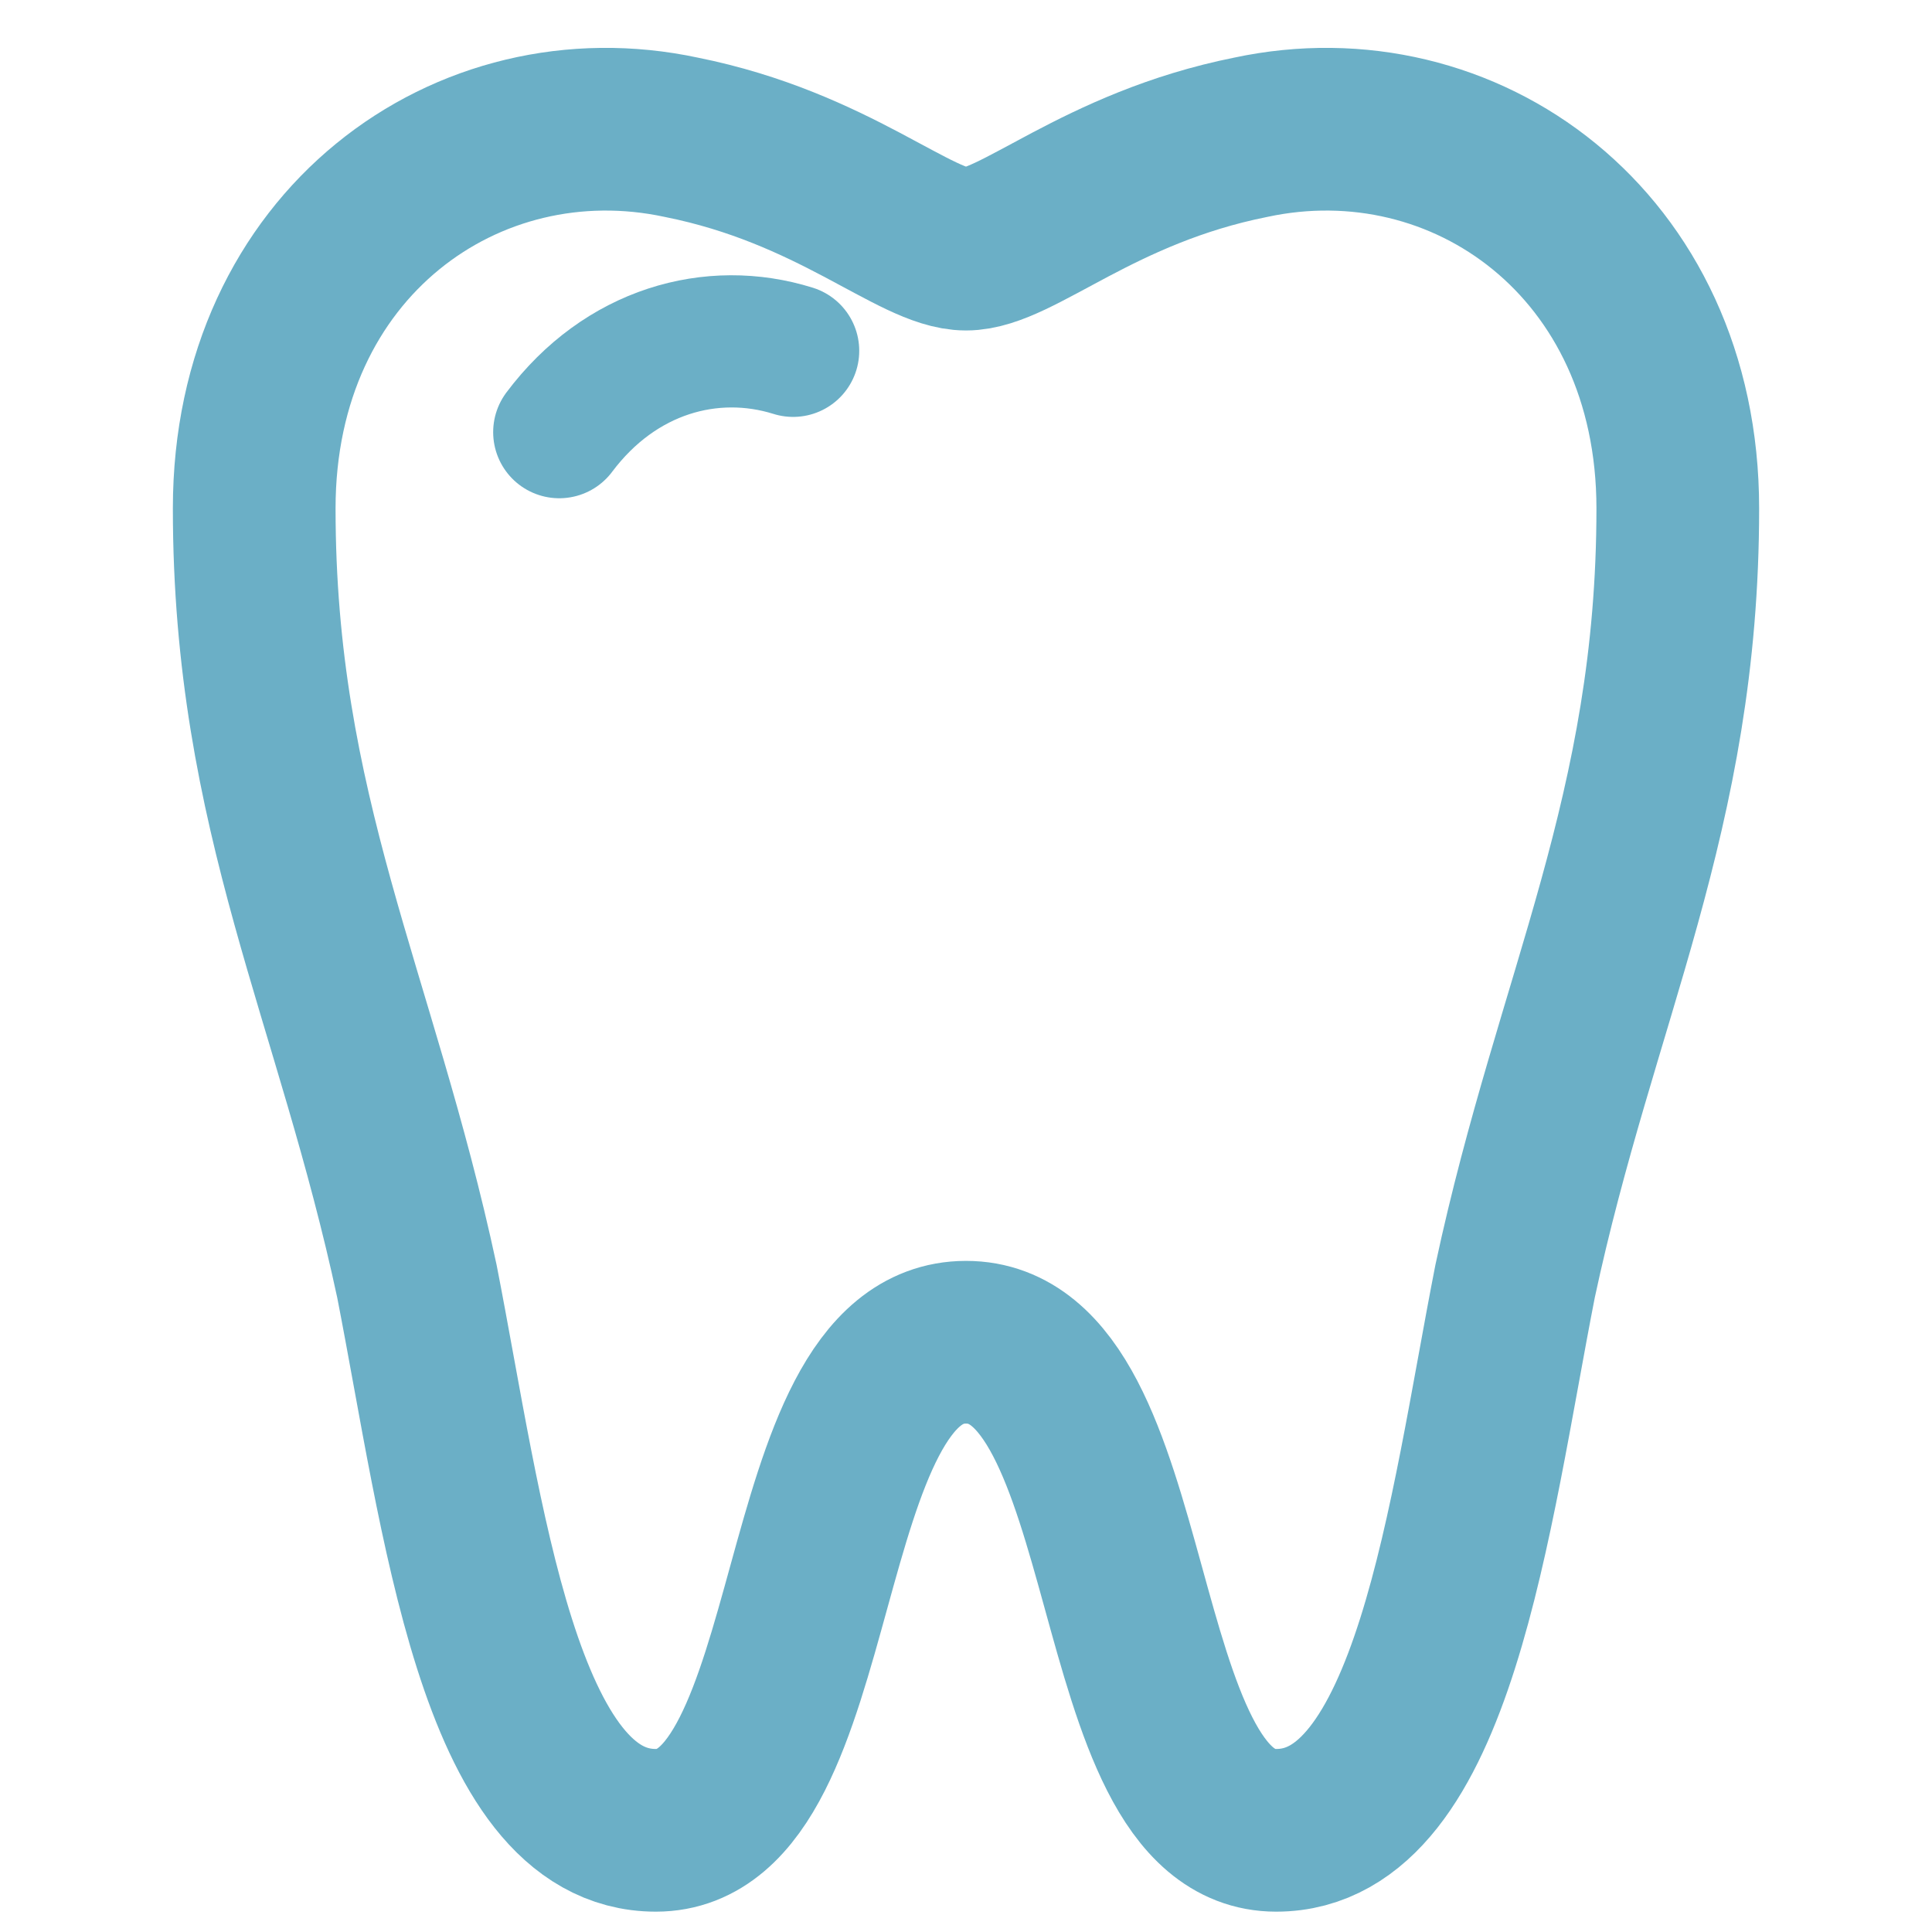
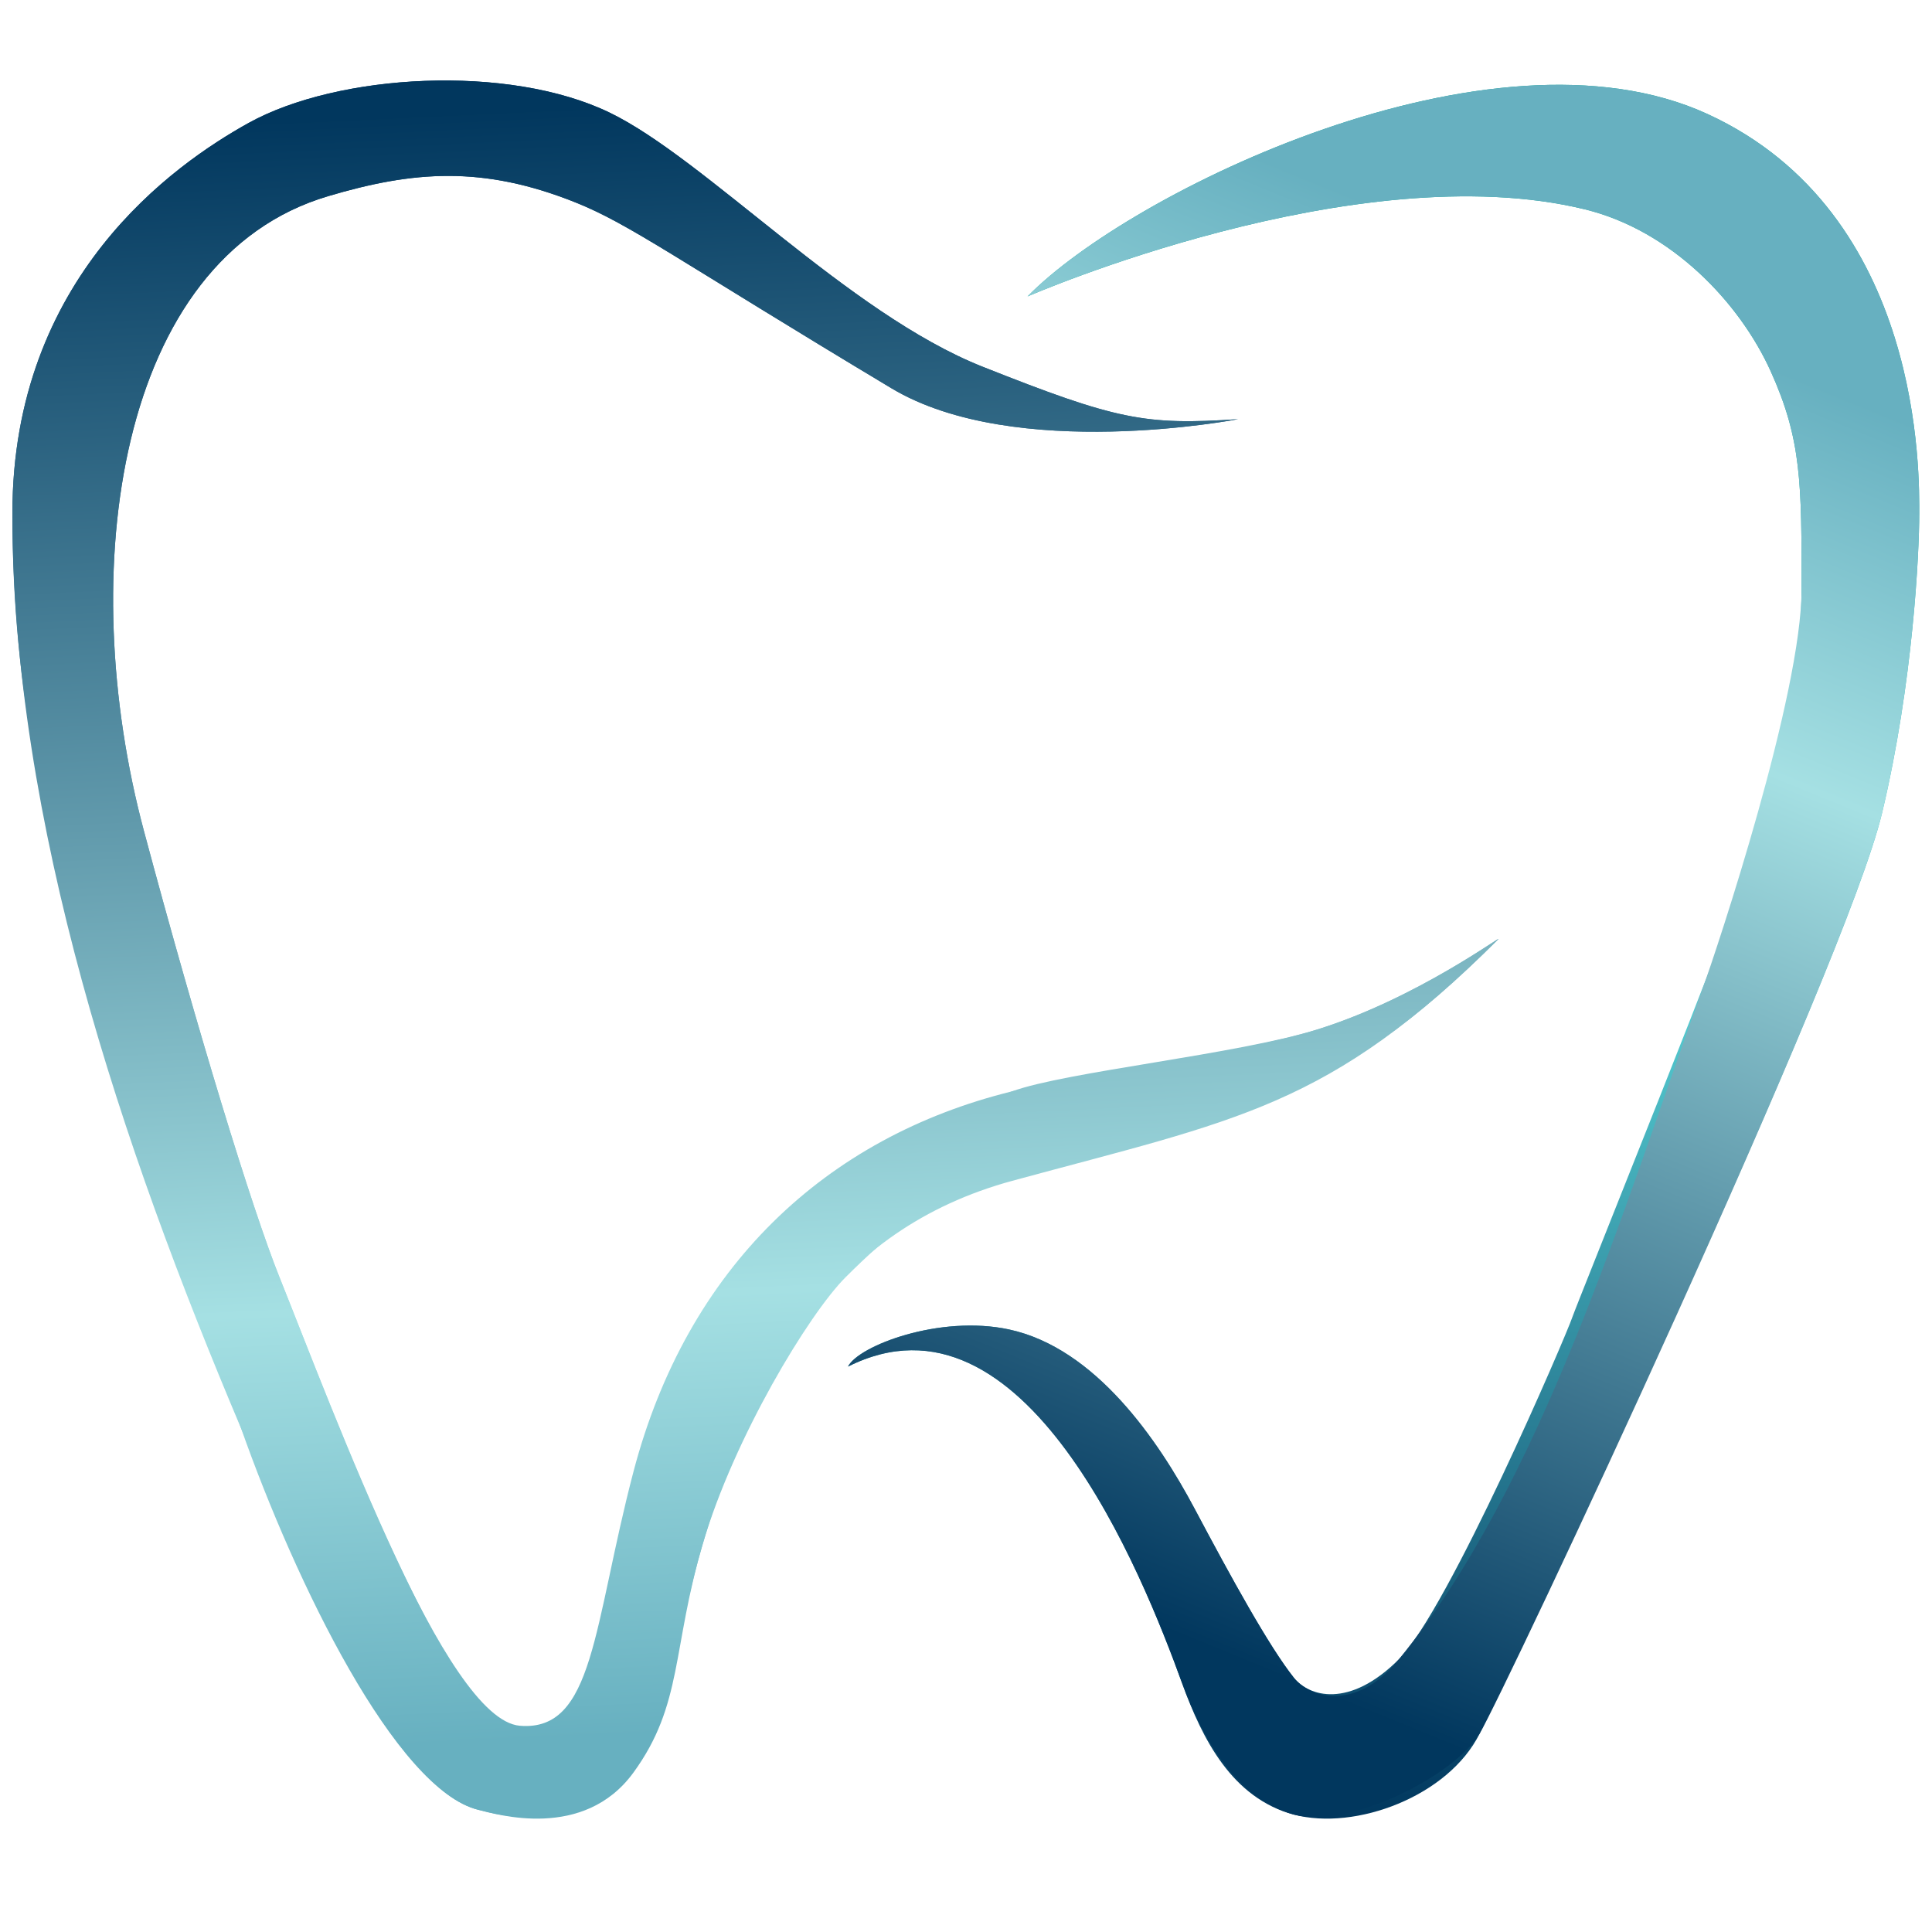
- <svg xmlns="http://www.w3.org/2000/svg" viewBox="3 5 38 38" fill="none">
-   <path d="M8 15c0-5.2 4.2-8.2 8.4-7.3 3 .6 4.6 2.2 5.6 2.2s2.6-1.6 5.6-2.2C31.8 6.8 36 9.8 36 15c0 6-2 9.6-3.2 15.2-.9 4.6-1.6 10.8-4.7 10.8-3.4 0-2.6-9.6-6.1-9.6s-2.7 9.6-6.1 9.6c-3.1 0-3.8-6.2-4.7-10.8C10 24.6 8 21 8 15z" stroke="#6BAFC6" stroke-width="3.2" stroke-linejoin="round" />
-   <path d="M14 13.5c1.2-1.6 3-2.1 4.6-1.6" stroke="#6BAFC6" stroke-width="2.6" stroke-linecap="round" />
+ <svg xmlns="http://www.w3.org/2000/svg" viewBox="-1 -6.5 156 156" fill="none">
+   <path d="M153.97 35.02C153.97 32.005 154.375 10.745 136.875 2.707C119.375 -5.331 90.137 9.063 81.971 17.436C81.971 17.436 108.471 5.881 126.97 10.403C133.97 12.114 139.47 17.939 141.97 23.465C144.47 28.991 144.47 32.508 144.47 41.048C144.47 49.589 141.47 59.134 140.47 62.651C139.47 66.168 126.287 98.875 125.97 99.828C125.47 101.335 115.971 123.44 111.971 127.459C107.939 131.51 104.671 130.474 103.471 128.966C101.471 126.455 98.405 120.873 95.472 115.346C92.538 109.82 87.472 102.354 80.472 100.846C74.872 99.641 68.305 102.172 67.472 103.846C81.698 96.699 91.215 120.473 94.471 129.469C96.071 133.89 98.471 138.689 103.471 140.019C108.471 141.349 115.965 138.523 118.47 133.488C121.97 126.454 147.97 71.694 150.97 59.134C153.49 48.584 153.97 38.034 153.97 35.02Z" fill="url(#paint0_linear_1296_57)" />
+   <path d="M78.321 23.103C89.171 27.411 91.45 27.847 98.972 27.346C98.972 27.346 80.972 30.846 70.972 24.846C53.608 14.429 49.887 11.613 45.471 9.846C37.971 6.846 32.35 7.302 25.471 9.346C8.471 14.399 4.998 39.583 10.626 60.612C14.971 76.847 19.354 91.119 21.562 96.62C25.98 107.623 35.603 133.629 41.62 134.129C47.637 134.629 47.637 130.628 51.243 115.125C52.15 111.224 57.29 99.474 62.681 93.119C68.197 86.618 76.626 83.117 80.733 81.617C85.074 80.031 98.88 78.647 105.399 76.615C113.422 74.115 120.473 68.846 119.972 69.347C106.341 82.941 101.502 81.677 83.336 86.618C75.686 88.698 70.558 93.36 67.289 96.62C64.281 99.621 58.263 109.623 55.756 118.125C53.249 126.627 54.156 131.128 50.145 136.63C46.133 142.131 39.113 140.006 37.608 139.63C30.972 137.976 22.888 121.346 18.472 108.846C14.055 96.347 9.243 83.847 5.972 71.847C2.7 59.846 -8.13541e-05 49.846 0 34.946C0 15.915 13.038 6.78 19.055 3.439C26.281 -0.574 40.074 -1.356 48.234 2.598C55.972 6.346 67.472 18.794 78.321 23.103Z" fill="url(#paint1_linear_1296_57)" />
+   <path d="M153.97 35.02C153.97 32.005 154.375 10.745 136.875 2.707C119.375 -5.331 90.137 9.063 81.971 17.436C81.971 17.436 108.471 5.881 126.97 10.403C133.97 12.114 139.47 17.939 141.97 23.465C144.47 28.991 144.47 32.508 144.47 41.048C144.47 49.589 137.713 69.908 136.472 73.347C129.972 91.347 123.472 113.346 111.971 127.459C108.361 131.889 104.671 130.474 103.471 128.966C101.471 126.455 98.405 120.873 95.472 115.346C92.538 109.82 87.472 102.354 80.472 100.846C74.872 99.641 68.305 102.172 67.472 103.846C81.698 96.699 91.215 120.473 94.471 129.469C96.071 133.89 98.97 138.822 103.471 140.019C107.972 141.216 116.472 136.846 118.47 133.488C120.469 130.129 147.97 71.694 150.97 59.134C153.49 48.584 153.97 38.034 153.97 35.02Z" fill="url(#paint2_linear_1296_57)" />
+   <path d="M78.321 23.103C89.171 27.411 91.45 27.847 98.972 27.346C98.972 27.346 80.972 30.846 70.972 24.846C53.608 14.429 49.887 11.613 45.471 9.846C37.971 6.846 32.35 7.302 25.471 9.346C8.471 14.399 4.998 39.583 10.626 60.612C14.971 76.847 19.354 91.119 21.562 96.62C25.98 107.623 34.954 132.346 40.972 132.846C46.989 133.347 46.889 124.76 50.145 112.346C54.472 95.847 65.672 85.317 80.733 81.617C89.972 79.347 98.88 78.647 105.399 76.615C113.422 74.115 120.473 68.846 119.972 69.347C106.341 82.941 98.899 83.905 80.733 88.847C66.264 92.782 59.788 104.455 55.756 118.125C53.627 125.346 53.483 130.845 49.472 136.346C45.46 141.848 39.113 140.006 37.608 139.63C30.972 137.976 23.972 121.846 18.472 108.846C8.836 86.07 -0 59.911 0 34.946C0 15.915 13.038 6.78 19.055 3.439C26.281 -0.574 40.074 -1.356 48.234 2.598C55.972 6.346 67.472 18.794 78.321 23.103Z" fill="url(#paint3_linear_1296_57)" />
+   <defs>
+     <linearGradient id="paint0_linear_1296_57" x1="112.971" y1="1.376" x2="112.971" y2="140.347" gradientUnits="userSpaceOnUse">
+       <stop stop-color="#07A496" />
+       <stop offset="0.534" stop-color="#54C9CF" />
+       <stop offset="1" stop-color="#01375E" />
+     </linearGradient>
+     <linearGradient id="paint1_linear_1296_57" x1="56.258" y1="1.597" x2="62.453" y2="133.046" gradientUnits="userSpaceOnUse">
+       <stop stop-color="#01375E" />
+       <stop offset="0.731" stop-color="#A5E0E3" />
+       <stop offset="1" stop-color="#67B0C0" />
+     </linearGradient>
+     <linearGradient id="paint2_linear_1296_57" x1="158.472" y1="29.846" x2="115.745" y2="134.377" gradientUnits="userSpaceOnUse">
+       <stop stop-color="#67B0C0" />
+       <stop offset="0.269" stop-color="#A5E0E3" />
+       <stop offset="1" stop-color="#01375E" />
+     </linearGradient>
+     <linearGradient id="paint3_linear_1296_57" x1="56.258" y1="1.597" x2="62.453" y2="133.046" gradientUnits="userSpaceOnUse">
+       <stop stop-color="#01375E" />
+       <stop offset="0.731" stop-color="#A5E0E3" />
+       <stop offset="1" stop-color="#67B0C0" />
+     </linearGradient>
+   </defs>
</svg>
